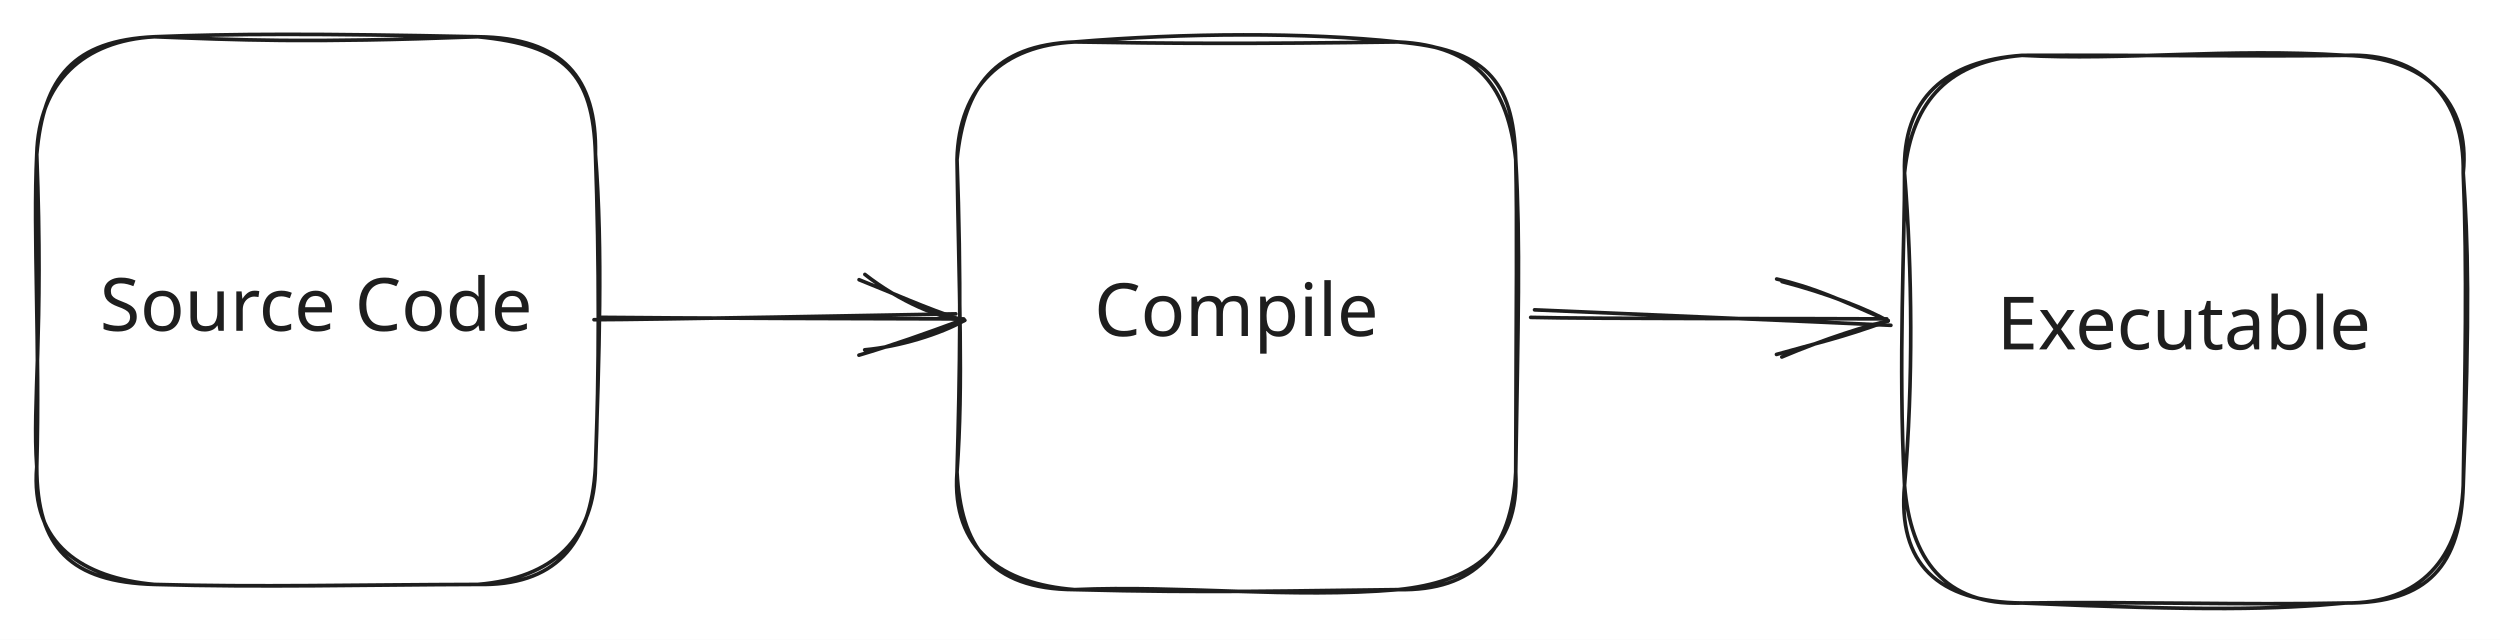
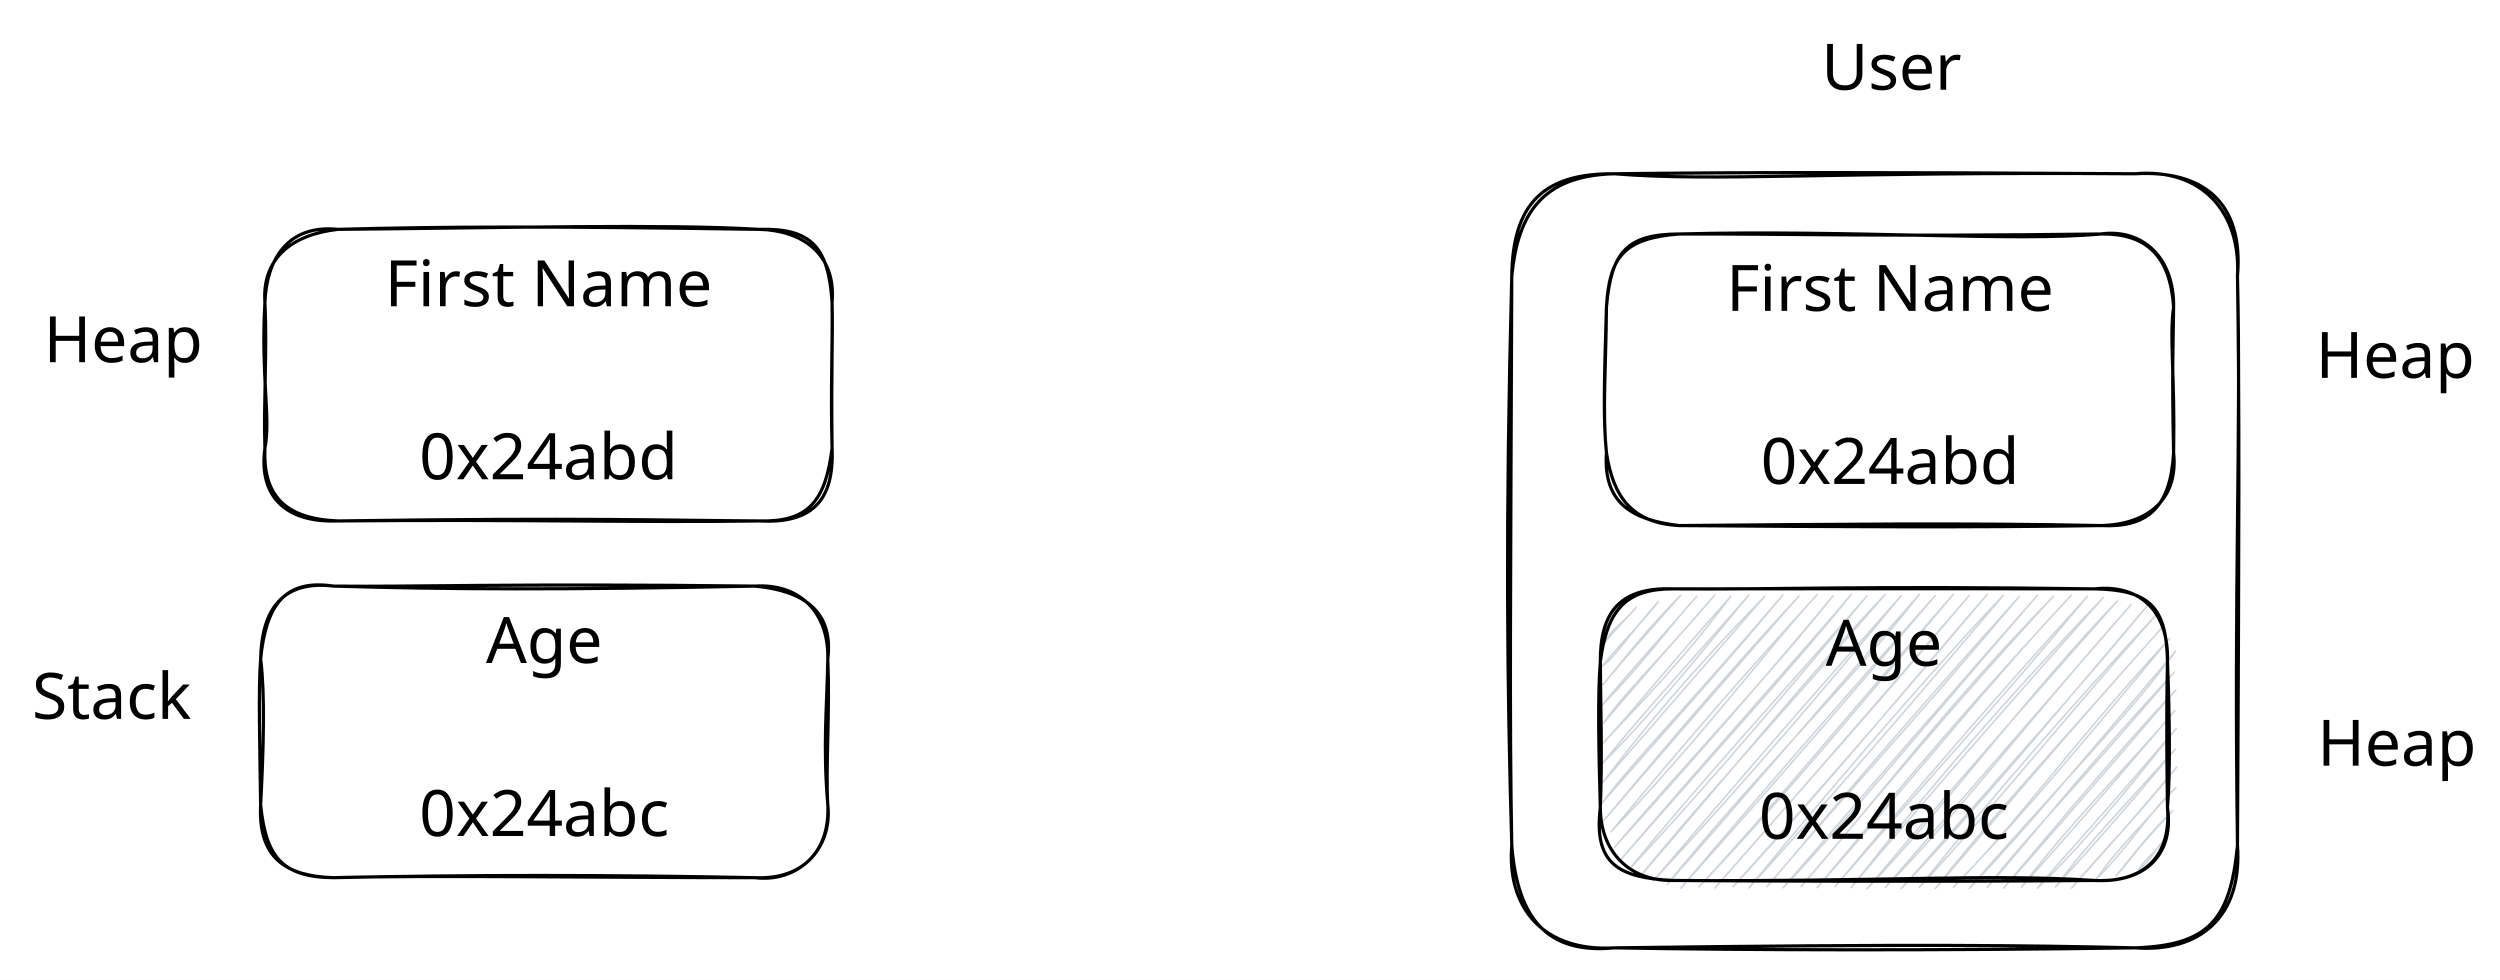
- <svg xmlns="http://www.w3.org/2000/svg" version="1.1" viewBox="0 0 680.152 174.056" width="680.152" height="174.056">
+ <svg xmlns="http://www.w3.org/2000/svg" version="1.1" viewBox="0 0 780.214 305.81" width="780.214" height="305.81">
  
-   eyJ2ZXJzaW9uIjoiMSIsImVuY29kaW5nIjoiYnN0cmluZyIsImNvbXByZXNzZWQiOnRydWUsImVuY29kZWQiOiJ4nN1Y21LbSFx1MDAxMH3nK1xczmuizKXnljfCQjAhXHUwMDA0imwlm61USpZcdTAwMDZbWJZcdTAwMWNJXHUwMDA2Q4p/35ZMrJtccng3cTkrqrA0XHUwMDE3TffMOX269X2n0+lmN1x1MDAxM9t91enameeGgZ+4193nefuVTdIgjrCLXHUwMDE1z2k8Tbxi5DDLJumrly/dycRcdTAwMTlcdTAwMDRZP45Hjlx1MDAxN4/n02xoxzbKUlx1MDAxY/g3Pnc634v/lYVcdTAwMTLrZW40XGJtMaHoKtcygjdbT+KoWJcySjkozWAxXCJI/8D1Mutj94VcdTAwMWKmtuzJm7p9dsSuZ29v2Z7pXHUwMDBm/ZO9Xu/r4aRcXPZcIlxiw/PsJpx75XrDaVIxKs2SeGQ/XHUwMDA2fjbMV2+0L+alMe5aOSuJp4NhZNO0NieeuF6Q3eRthCxa57vwqlO2zPBcdLhxXGZcdTAwMDOKjmrDiOBi0Z2/XHUwMDAwgDpGUaWYXHUwMDE2XHUwMDAwyoBqWLZcdTAwMTeHcZJb9oza/K+0re96o1x1MDAwMVx1MDAxYVx1MDAxOPmLMVniRunETfDIynHXP3xcdTAwMTZs0Ta0wWCY5Y1gylx1MDAwNW2x9VSDUpxcdTAwMTIhXHUwMDE3Pfkyk55fwOBLdXNcIv9+c37gokRcdTAwMDa/b7krXHLOx+83XHUwMDExVUVVXHJZmZ2VXlRg4L57+0mHl6ef1Puz+Fh4n2P/+Ky7XHUwMDE4d3d/V9o5nfjuXHUwMDFjVVRqQySTmkpT+lx1MDAxZFx1MDAwNtFcYjujaVx1MDAxOJZtsTcqgbhTcaTFgJqdXHUwMDE18OvKUTfAz1xicCaUkk/G/nKnt1x1MDAxZPtCONJcdTAwMDBcdTAwMDNCpVx1MDAwMqZryFx1MDAxN4RvXGb5jDggjNYggVx1MDAwYlx1MDAwMdK0icBEk1x1MDAwN1xcK1x1MDAxMFRcdTAwMTm2XHUwMDA2XHJqXHUwMDE4auH9Z0KyPPo4ys6D2zmsaq1cdTAwMDfuOFxib2qnV2BcdTAwMTW367xcYv+dvdivbWtqceFcIjrr2pTdMFx1MDAxOOSQ7nroik1qaM9cdTAwMDJUmsWAceD7VS3w0Fx1MDAwZVx1MDAxN9+Z9J5cdTAwMTLC4yRcdTAwMThcdTAwMDSRXHUwMDFiflhi5oNcdTAwMWN8UIUok7CKiZRpSVx1MDAwMIQkT6Zi1IuOXHUwMDA3/V334Fi+t2/Intl/u5ttO1x1MDAxNVxyaIcooalcdTAwMTKUINlkjYvIP4cwzZiiyFnWNGvzXHUwMDFhxDA6SKQtWYN7XHUwMDFilKDRsVxmp0f9q/3hzZG9hvPwaNfb30JcdKK0XCLiTeRTYFTxNYC/3OttXHUwMDA3vlwiXHUwMDBlXHUwMDAxoSVcYqK0rGdfgphccuGeIP2EwZMnRGhhuG7ToK1AlFx1MDAxOTBGXHUwMDE5XHUwMDAya9Dgd5Gg/Zn1ppnbXHUwMDBmN6tAj0Tvplx1MDAwMlWs/C9cdTAwMDJEVqaCeVx1MDAxMUSBkzXqIPhzwO3pX1x0u7zsvTm4Olx1MDAxZNEz98O281BcdTAwMWHiMMOlQDHWqoKzuf5whyNFMVekWmgtflx1MDAxZFx1MDAxMZ9cXFx1MDAwNGkkniZbq0BDczB+8eaWfp5eZDS0x4NvcrCVXG5EyUroK4pVXHUwMDEwoZVcZvtRXHRa6vaWQ19x5ijJJZb/VIKCZlx1MDAxZCQ2hH2pXG5ccmJ5PowkXHUwMDA0aDNhiVx1MDAwNkmGNmm21teA30WD9uLxJNiwXHUwMDAwPVx1MDAxMr2bXHUwMDAy9MPEXHUwMDA32ecmSXy9lH56Zf6nXGIojtXw08lcdTAwMTeJM/b160Xv9eHBYTq78r7B51x1MDAwZifbTj5hmCNcYmiqXHUwMDE1Yl9wqJOPalx1MDAwN0t8zVCBlVwihP8y8lx1MDAxOe1cYsZcdTAwMTHh0mAmqslcdTAwMTLyXHUwMDExNFQwQJFUUlx1MDAwMjVUNsmYK5KiVVxy+zeixFx1MDAxZVx1MDAxN6VfQtE0c5PsdVx1MDAxMPlBNKhcdTAwMWJ2XHUwMDExe9O02Fx1MDAwMczGiaBcdTAwMDKw/COUSFl+Q8uddSdVXHUwMDFjdFx1MDAxNt+nXHUwMDFm+rjQctZGfmlE3W43zZBv4yBDj0/jIMqaI1xuXHUwMDE3dnO2XHKt6zd78c3VviYtJ/lcdTAwMWLrml/edUrcXHUwMDE2XHUwMDBmi/svz5eOXomn/HrRhlL5vp3q79pcdTAwMTFF8pV6jlku41x1MDAwNJh6ekihtyP1LtHZKVxyYHZcdTAwMTh/PJ2Fl3LbQ4pcdTAwMDbpYDmJqYs0mL6oei4rqHI411xmz4VcdTAwMTKujGzY9VNDXG6hmivML6RcdTAwMDbEwlx1MDAxMj13MKvgXHUwMDFjeYRlJ+MgWiFcdTAwMDW7icHAJ0u5+3/FXHUwMDE05Fx1MDAwMuGcSknmXHUwMDFmgCVuRyumgMMx6mB0XHUwMDA1yfLUvzqiXHUwMDE2Y5ar98MxZoVRhFx0XGZ2WNxTrlx0loDAW2ZxXHUwMDA3KNpjXHUwMDAwTUJcdTAwMWaIWWXW8qq2ZdZvXHUwMDE24JajO7/auF5cdTAwMTXfdu5cdTAwMTfoupPJeYawW1x1MDAxY1xi4jzw71PG0svuVWCvX7eZ+OyiuPI9LfYzj0224MLdzt0/tN9CTiJ9
+   eyJ2ZXJzaW9uIjoiMSIsImVuY29kaW5nIjoiYnN0cmluZyIsImNvbXByZXNzZWQiOnRydWUsImVuY29kZWQiOiJ4nO2a2VLbSFx1MDAxNIbveVxuyrlcdTAwMWSU3pfcsVx1MDAwNlxikGCzZjJFXHRJllx1MDAxNVx1MDAwYslYMtikePc5kondMlx1MDAxNmBcdTAwMTajSY1cdTAwMGIo3N2yTnf/31la/rWwuFhLXHUwMDA3XHUwMDFkr/Zpseb1XHUwMDFkO1xm3K59Xfsra7/yuklcdTAwMTBH0EXy90nc6zr5yFaadpJPXHUwMDFmP9qdjuVcdTAwMDfpeVx1MDAxY7ctJ75cdTAwMThe5oXehVx1MDAxN6VcdFxm/Fx1MDAxYt4vLv7K/1x1MDAxYTfqek5qR37o5Vx1MDAxN+Rdxr2wmmzdi6P8vlhcdIYo1YqNRlx1MDAwNMlcdTAwMWHcL/VcXOhu2mHijXuyplqycXZ+5OqQ1Snd909b/V7YTMa3bVx1MDAwNmHYSFx1MDAwN+FwVrbT6nVccqOStFx1MDAxYre948BNW9ndJ9pH1yUxrNr4qm7c81uRlySFa+KO7Vx1MDAwNOkga0No1DpcXIVPi+OWfrZcdTAwMDRaWlxcaMJcdTAwMTFcdTAwMTFcdTAwMDJJyUe9+fWKW1pcdTAwMGKsNGdMXCLK2IRhq3FcdTAwMTh3M8M+oPw1Nu3cdto+2Fx1MDAxN7mjMWnXjpKO3YVcdTAwMWRcdTAwMWKPu/49ZSlHbS0v8FspNGpjIbx84TFSkmEtMVx1MDAxOfVkd+lsublcYv4xlyZy75bmtyrGuqB3Lbdje7Px65N6MjVV0FXq9ceTMESw12qsXFzY9c+XJ6mNl86azuf66XVtNO727r+xnb2Oa1x1MDAwZjWFhUZYU8U56G7UXHUwMDFmXHUwMDA2UVx1MDAxYjqjXlx1MDAxOI7bYqc9luGCMZFcdTAwMTn1L3ip/qlESlx1MDAwYiSern+0fNqKNr9cdTAwMWOHja9ek8c3VFx1MDAxZvlR1fUvsbBcYsNcdTAwMTJcdTAwMTHEqOR6Uv/SYlxmXHUwMDExqjFggFx1MDAxOObvrX8uXHUwMDEx0KqJqqb8XHUwMDAz/8Dp16/8/tXheePLcdRcdTAwMWKsXGZWZpQ/lVx1MDAxMs9H/lSUyV/DrsOGP1n7W2JbXHUwMDFkYFQ/Qm3PXHUwMDE5XHUwMDFje2p3XHUwMDA371dd+0SD9illSmpGKFx1MDAxNqKg/SwyUIrB6XOBMCPyvaVcdTAwMGY+XHUwMDFmYpSqqPKXry7j8NvP9nLwbYeeU1x1MDAxNDTXzvzKOn5VqnxcdN6FXHUwMDEzbsTXx7TvL+3uNcMvx3i93kI3jZW1VNWbVde+xMyiRGuKJcXaiHJD6StcdTAwMGJcdTAwMWM+koJcdTAwMTCJkFIvcvtcdTAwMWZcdTAwMWPPZa79bN1cdTAwMTPMOJeM64qmPDy50N61fVjfj3Triqyuc9H4Mpvy4cdIxV+o/IKdhujBfZRnO0JcIsgrZ1D99ESv4qqnlDyU7WtUzPbf0OWjKdJX96WPXGL4fMZnyvZcdTAwMGK6uafx13TA492Oo7RcdTAwMTHceLnJhdZccvtcIlxiXHUwMDA3hVxyy/VcdFx1MDAwYrRcdTAwMTF0k3Rxz77wfkQ/XCLUJ8w+d80lTTwwIffJtHDxclx1MDAxOPiZoGtcdTAwMGVMyutcdTAwMTa0nlx1MDAwNlBYj1x1MDAwNlxcXHUwMDA0rmtGXHUwMDAwXHUwMDA3LLLhM7tbT6lY427gXHUwMDA3kVx1MDAxZFx1MDAxZTxo8PNYXHUwMDE05ZW3XHUwMDE2XHUwMDA0lKnk01mcnnVWnEXJ8UOVhybFykO9N4vgXHUwMDE2JGez5V8vQHHGKuC/juIjxfNboshZXHUwMDE5iowrxISc4VxmbHpcdTAwMTZcXHFcdTAwMTIpQ5Y06qBcIolcdTAwMTSROdVBXHUwMDA2Wlx1MDAwZnAoXGJkK8iY1J9cdTAwMTNcdTAwMTGXfUPOzlxc+XukgJ/kb8LSZ4FcdTAwMDfJTVx1MDAxOXhcdTAwMTBcdTAwMTI0eEDzvPUx8qZn4Vx1MDAxNSdcdTAwMGbCvKXKqjCK6CtWYa9BXHUwMDFlRVJxOdPZ2/PR05iT+UXAd0TvkfODl6D34CFcYuaojD/MXHUwMDE1JlxiI0NcdTAwMTeP8XfZ2F/yNj7HJ1x1MDAxOK036erXw9hBvOr8XHQlLKGpgHpcdTAwMGZo00aZNVx1MDAxOCbplmCKSPhcdTAwMTWQj1x1MDAxOf7qtVx1MDAwMYQqz2JcboKsglx1MDAxNFMypu/zXGK5ssWlltDLtFx1MDAxMpjwST4xJVx1MDAxMKFcdNJiXHUwMDA2QJ91UPJcdTAwMTC32Uq92ileWezguEy6sEtcbmPFnn52LVx1MDAxYeutlCHtXHUwMDFl7W+untD9rdhnO1VXrlTUooRzwVxiqIby4tk1JsyC0lxufCjihFGl3q56YlOKpynSJKBujth8sjZAmtNcdTAwMTkk+LLQcZiY3t9cYlx1MDAxOEbNWlxiXHUwMDE4oddMXHUwMDFmXGJcdTAwMTdp3CmLXHUwMDE1hTlMXHUwMDA2htyOZ9FkRLbJQMA4plBcdTAwMDPNgNNacnmmvmN81m6efD3YUsvhZbhbdZxcYlFcdTAwMTZnXHUwMDFjKSZcdTAwMDXlWFx1MDAxYluXXHUwMDFmiCNtMfCtWkDSqrkyXHUwMDFlXHUwMDE1vVx1MDAwZk9cXGTHlFLMhyeVncPMjadNz+5UgafcjmfxXHUwMDA03q5cZiiqqJaaoFx1MDAxOXjia5c3V2fH20ereL8h13fWv7e3qs6TptKCXCJcdTAwMWRiXHUwMDEwXHUwMDE1oFwiLos4ZVx1MDAwZp+YyJUlJKXvXHUwMDFlnVx1MDAxOJJcdTAwMTn8eJbE6Vx1MDAwNThcdK3nV9n8XHUwMDAxOHFdhpPSXG5rpdjT61x1MDAxNHmzxpunJ9v9XHUwMDFkJ+5pseqfXHUwMDFmXHUwMDFl/qw+TsrCiFEhNcZcdTAwMWMy7Fx1MDAwMk6Q/lmQdFx1MDAwYonAuUCwfm+aiOJa0jk9s1Kaov9hmiU2yTKYsOJcdTAwMTJJoujTnzydyM01Z691TFZcXPR9V22H9Oh0qeo0XHUwMDExqI6UzmYqMIhVymKyR1x0sqRcdTAwMDCaNFx1MDAwN5pcdTAwMTRBb/elTz6tzr9cdTAwMDeUxExiQo3HXHUwMDEwb1xuXHUwMDE0xVx1MDAwNudvXHJUI4Ulq1x1MDAwMlFDQ4ZILdx9W6NmdzrQnmbmXGZcdTAwMDGDlVx1MDAwZty7SY4/rnZcdTAwMTV41ytTvvnSzF/Zp+aYZjx4+aHL7cLtv1x1MDAxYU6IOyJ9
  <defs>
    <style class="style-fonts">
      @font-face {
        font-family: "Virgil";
        src: url("https://unpkg.com/@excalidraw/excalidraw@0.14.2/dist/excalidraw-assets/Virgil.woff2");
      }
      @font-face {
        font-family: "Cascadia";
        src: url("https://unpkg.com/@excalidraw/excalidraw@0.14.2/dist/excalidraw-assets/Cascadia.woff2");
      }
    </style>
  </defs>
-   <rect x="0" y="0" width="680.152" height="174.056" fill="#ffffff" />
-   <g stroke-linecap="round" transform="translate(10 10) rotate(0 76 74.5)">
-     <path d="M32 0 M32 0 C54.3 0.85, 73.04 1.79, 120 0 M32 0 C52.97 -0.83, 76.32 -0.91, 120 0 M120 0 C143.16 0.26, 152.4 11.18, 152 32 M120 0 C143.61 2.28, 151.34 9.89, 152 32 M152 32 C154.06 58.18, 152.96 87.23, 152 117 M152 32 C153.05 61.28, 153.01 91.59, 152 117 M152 117 C151.86 136.47, 140.57 147.31, 120 149 M152 117 C150.79 138.58, 140.69 149.44, 120 149 M120 149 C87.73 149.08, 59.58 149.77, 32 149 M120 149 C89.66 149.09, 61.28 149.86, 32 149 M32 149 C9.27 148.33, 0.02 139.14, 0 117 M32 149 C12.53 147.24, -1.77 138.08, 0 117 M0 117 C-1.24 98.98, 1.88 81.27, 0 32 M0 117 C0.89 84.72, -1.04 53.4, 0 32 M0 32 C1.83 10.92, 10.02 1.05, 32 0 M0 32 C0.54 12.38, 12.72 1.05, 32 0" stroke="#1e1e1e" stroke-width="1" fill="none" />
+   <rect x="0" y="0" width="780.214" height="305.81" fill="#ffffff" />
+   <g stroke-linecap="round" transform="translate(82.67852 71.5783) rotate(0 88.5 45.5)">
+     <path d="M22.75 0 M22.75 0 C75.48 -0.47, 124.37 -1.76, 154.25 0 M22.75 0 C56.4 -0.92, 89.79 -0.99, 154.25 0 M154.25 0 C167.57 0.28, 178.33 7.61, 177 22.75 M154.25 0 C170.74 -0.47, 175.88 5.74, 177 22.75 M177 22.75 C177.2 37.22, 176.49 49.71, 177 68.25 M177 22.75 C177.31 33.23, 176.68 41.82, 177 68.25 M177 68.25 C177.75 85.37, 170.08 91.87, 154.25 91 M177 68.25 C174.93 85.23, 169.26 91.42, 154.25 91 M154.25 91 C116.19 91.56, 80.67 90.47, 22.75 91 M154.25 91 C126.39 90.86, 99.33 89.92, 22.75 91 M22.75 91 C5.79 90.32, -0.64 82.64, 0 68.25 M22.75 91 C6.96 91.59, -2.11 83.84, 0 68.25 M0 68.25 C1.88 58.99, -1.32 45.83, 0 22.75 M0 68.25 C-0.48 53.88, 0.75 38.29, 0 22.75 M0 22.75 C0.53 9.39, 7.11 -1.6, 22.75 0 M0 22.75 C-0.93 9.43, 7.92 1.69, 22.75 0" stroke="#000000" stroke-width="1" fill="none" />
  </g>
-   <g transform="translate(25.77006 72) rotate(0 60.22994 12.5)">
-     <text x="60.23" y="18" font-family="Virgil, Segoe UI Emoji" font-size="20px" fill="#1e1e1e" text-anchor="middle" style="white-space: pre;" direction="ltr">Source Code</text>
+   <g stroke-linecap="round" transform="translate(501.351 73.02235) rotate(0 88.5 45.5)">
+     <path d="M22.75 0 M22.75 0 C76.37 -1.39, 127.96 2.5, 154.25 0 M22.75 0 C54.47 -0.11, 86.98 0.87, 154.25 0 M154.25 0 C168.3 -0.23, 175.88 6.56, 177 22.75 M154.25 0 C167.52 -1.82, 177.22 7.62, 177 22.75 M177 22.75 C175.61 32.94, 177.46 43.37, 177 68.25 M177 22.75 C176.91 33.22, 176.42 42.53, 177 68.25 M177 68.25 C178.52 82.58, 169.28 90.67, 154.25 91 M177 68.25 C176.03 85.6, 168.73 91.73, 154.25 91 M154.25 91 C114.62 91.61, 74.34 91.41, 22.75 91 M154.25 91 C111.87 90.11, 69.26 90.61, 22.75 91 M22.75 91 C7.81 89.29, -1.09 83.84, 0 68.25 M22.75 91 C8.02 90.29, 2.05 82.05, 0 68.25 M0 68.25 C-1.3 55.07, -0.16 42.33, 0 22.75 M0 68.25 C-0.99 58.6, -0.77 47.11, 0 22.75 M0 22.75 C1.5 5.67, 6.23 0.05, 22.75 0 M0 22.75 C0.9 7.08, 5.5 1.31, 22.75 0" stroke="#000000" stroke-width="1" fill="none" />
  </g>
-   <g stroke-linecap="round" transform="translate(518.1516 15.05645) rotate(0 76 74.5)">
-     <path d="M32 0 M32 0 C59.7 1.51, 87.4 -2.07, 120 0 M32 0 C64.66 -0.12, 97.04 0.36, 120 0 M120 0 C141.73 0.51, 153.98 12.65, 152 32 M120 0 C140.67 -0.78, 152.41 11.66, 152 32 M152 32 C153.32 51.03, 153.8 68.75, 152 117 M152 32 C153.11 58.49, 152.46 85.18, 152 117 M152 117 C151.24 136.65, 140.28 149.21, 120 149 M152 117 C151.36 138.77, 142.42 149.08, 120 149 M120 149 C101.07 150.78, 81.49 151.18, 32 149 M120 149 C91.72 149.58, 62.63 148.58, 32 149 M32 149 C10.68 149.8, 1.62 136.8, 0 117 M32 149 C8.9 148.75, -1.9 138.22, 0 117 M0 117 C2.38 88.96, 2.11 58.61, 0 32 M0 117 C-1.79 83.91, 0.11 49.49, 0 32 M0 32 C-0.64 11.72, 11.13 1.49, 32 0 M0 32 C2.06 11.72, 12.66 1.62, 32 0" stroke="#1e1e1e" stroke-width="1" fill="none" />
+   <g stroke-linecap="round" transform="translate(81.34276 182.9131) rotate(0 88.5 45.5)">
+     <path d="M22.75 0 M22.75 0 C47.94 0.3, 77.03 -0.88, 154.25 0 M22.75 0 C58.41 1.05, 94.17 1.23, 154.25 0 M154.25 0 C168.04 -0.87, 177.33 8, 177 22.75 M154.25 0 C170.19 1.48, 178.77 8.35, 177 22.75 M177 22.75 C176.76 37.8, 175.42 49.38, 177 68.25 M177 22.75 C177.72 39.64, 176.29 56.23, 177 68.25 M177 68.25 C177.71 81.76, 169.9 91.71, 154.25 91 M177 68.25 C178.57 82.43, 167.53 92.65, 154.25 91 M154.25 91 C104.36 90.99, 51.45 90.17, 22.75 91 M154.25 91 C109.79 90.09, 63.66 90.07, 22.75 91 M22.75 91 C6.35 90.88, 1.61 84.08, 0 68.25 M22.75 91 C8.02 90.55, -0.87 85, 0 68.25 M0 68.25 C0.9 51.12, 1.41 33.73, 0 22.75 M0 68.25 C-0.26 49.92, -0.75 32.22, 0 22.75 M0 22.75 C0.3 7.27, 6.89 -1.92, 22.75 0 M0 22.75 C1.7 5.69, 7.66 -2.24, 22.75 0" stroke="#000000" stroke-width="1" fill="none" />
  </g>
-   <g transform="translate(540.1217 77.05645) rotate(0 54.02995 12.5)">
-     <text x="54.03" y="18" font-family="Virgil, Segoe UI Emoji" font-size="20px" fill="#1e1e1e" text-anchor="middle" style="white-space: pre;" direction="ltr">Executable</text>
+   <g stroke-linecap="round" transform="translate(499.4392 183.7812) rotate(0 88.5 45.5)">
+     <path d="M2.94 9.18 C2.94 9.18, 2.94 9.18, 2.94 9.18 M2.94 9.18 C2.94 9.18, 2.94 9.18, 2.94 9.18 M0.71 17.84 C2.49 13.15, 6.99 10.95, 11.21 5.77 M0.71 17.84 C2.56 14.86, 5.76 11.95, 11.21 5.77 M0.45 24.24 C4.89 21.14, 7.74 15.69, 18.16 3.87 M0.45 24.24 C7.03 16.17, 14.81 8.63, 18.16 3.87 M0.85 29.89 C8.65 20.4, 17.71 10.41, 25.12 1.96 M0.85 29.89 C8.5 20.46, 16.2 10.8, 25.12 1.96 M0.58 36.28 C8.21 26.9, 18.42 15.79, 30.11 2.32 M0.58 36.28 C12.78 24.03, 23.22 9.72, 30.11 2.32 M0.98 41.93 C11.61 29.39, 20.18 19.6, 35.75 1.93 M0.98 41.93 C7.85 32.05, 16.6 24.18, 35.75 1.93 M0.72 48.32 C12.76 35.28, 24.14 24.36, 40.74 2.29 M0.72 48.32 C11.1 37, 21.79 23.54, 40.74 2.29 M0.46 54.72 C14.57 40.47, 25.03 27.82, 46.38 1.89 M0.46 54.72 C14.77 36.95, 29.83 20.9, 46.38 1.89 M0.85 60.36 C13.25 43.97, 27.84 26.32, 51.37 2.25 M0.85 60.36 C19.2 39.18, 37.39 18.42, 51.37 2.25 M0.59 66.76 C11.92 51.84, 25.59 38.62, 57.01 1.86 M0.59 66.76 C19.43 45.19, 39.09 23.49, 57.01 1.86 M0.98 72.41 C19.97 49.75, 38.76 27.25, 62 2.22 M0.98 72.41 C21.24 48.88, 41.55 25.43, 62 2.22 M3.35 75.78 C30.16 48.13, 53.65 16.92, 67.64 1.82 M3.35 75.78 C18.4 57.85, 35.43 37.06, 67.64 1.82 M4.4 80.67 C28.08 52.73, 51.59 28.52, 72.63 2.18 M4.4 80.67 C28.48 54.12, 51.01 28.18, 72.63 2.18 M6.1 84.81 C35.78 51.02, 64.07 19.72, 78.27 1.79 M6.1 84.81 C34.78 51.16, 64.24 18.39, 78.27 1.79 M9.12 87.43 C31.17 60.21, 58.14 31.05, 83.26 2.15 M9.12 87.43 C26.36 68.86, 43.28 49.99, 83.26 2.15 M12.14 90.06 C31.4 66.28, 52.77 43.44, 88.9 1.75 M12.14 90.06 C40.33 57.67, 67.12 24.35, 88.9 1.75 M16.47 91.17 C34.52 70.2, 49.84 51.71, 93.89 2.11 M16.47 91.17 C45.2 60.26, 72.05 28.78, 93.89 2.11 M20.8 92.28 C49.67 56.6, 82.18 24.66, 99.53 1.72 M20.8 92.28 C41.78 68.84, 62.53 43.74, 99.53 1.72 M25.13 93.4 C44.78 71.33, 63.75 50.11, 104.52 2.08 M25.13 93.4 C54.06 59, 82.77 26.58, 104.52 2.08 M30.78 93 C50.36 72.46, 68.53 51.52, 110.16 1.69 M30.78 93 C54.34 67.58, 75.97 40.67, 110.16 1.69 M35.76 93.37 C59.14 66.42, 84.12 38.89, 115.15 2.05 M35.76 93.37 C54.55 71.99, 72.08 51.99, 115.15 2.05 M41.41 92.97 C70.54 61.52, 99.09 26.67, 120.79 1.65 M41.41 92.97 C69.53 61.64, 97.33 29.58, 120.79 1.65 M46.39 93.33 C66.12 71.44, 82.67 52.94, 125.78 2.01 M46.39 93.33 C77.02 55.91, 108.6 19.84, 125.78 2.01 M52.04 92.94 C73.16 68.05, 91.84 45.65, 130.76 2.37 M52.04 92.94 C72.75 68.23, 94 46.02, 130.76 2.37 M57.02 93.3 C84.2 61.82, 112.29 29.41, 136.41 1.98 M57.02 93.3 C75.68 73.77, 92.82 52.6, 136.41 1.98 M62.67 92.9 C86.65 65.48, 105.93 38.72, 141.39 2.34 M62.67 92.9 C87.96 63.16, 111.94 34.12, 141.39 2.34 M67.65 93.26 C87.21 70.04, 105.68 46.47, 147.04 1.94 M67.65 93.26 C96.19 60.92, 123.86 26.33, 147.04 1.94 M73.3 92.87 C97.77 63.51, 122.67 34.58, 152.02 2.3 M73.3 92.87 C99.13 62.99, 125 34.9, 152.02 2.3 M78.28 93.23 C101.45 63.76, 123.35 37.75, 157.01 2.66 M78.28 93.23 C106.22 59.99, 135.31 27.09, 157.01 2.66 M83.27 93.59 C110.02 65.42, 132.01 34.45, 161.34 3.78 M83.27 93.59 C113.05 58.13, 143.48 24.07, 161.34 3.78 M88.91 93.19 C112.4 69.39, 133.39 41.25, 165.67 4.89 M88.91 93.19 C109.77 69.14, 132.98 42.59, 165.67 4.89 M93.9 93.55 C123.74 59.55, 152.74 27.43, 170.66 5.25 M93.9 93.55 C119.17 66.77, 143.07 37.85, 170.66 5.25 M99.54 93.16 C123.03 63.88, 149.17 34.06, 173.68 7.88 M99.54 93.16 C122.32 68.75, 142.13 43.55, 173.68 7.88 M104.53 93.52 C120.57 75.21, 137.27 54.75, 176.04 11.25 M104.53 93.52 C118.64 75.52, 134.29 58.33, 176.04 11.25 M110.17 93.12 C130.48 72.71, 146.62 49.07, 177.75 15.39 M110.17 93.12 C126.27 76.51, 141.08 59.53, 177.75 15.39 M115.16 93.48 C140.81 63.74, 165.55 38.92, 179.46 19.52 M115.16 93.48 C133.21 74.51, 149.51 54.73, 179.46 19.52 M120.81 93.09 C134.7 77.56, 144.79 63.29, 179.19 25.92 M120.81 93.09 C134.07 75.97, 149.07 61.57, 179.19 25.92 M125.79 93.45 C145.81 69.61, 164.75 47.28, 179.59 31.56 M125.79 93.45 C137.1 80.92, 147.82 68.44, 179.59 31.56 M131.44 93.05 C148.06 71.17, 168.1 51.77, 179.33 37.96 M131.44 93.05 C151.7 70.5, 170.16 48.88, 179.33 37.96 M136.42 93.41 C150.81 79.58, 163.53 63.9, 179.72 43.6 M136.42 93.41 C145.62 82.39, 155.53 72.13, 179.72 43.6 M142.07 93.02 C154.54 79.25, 164.8 67.66, 179.46 50 M142.07 93.02 C150.44 81.49, 160.36 71.24, 179.46 50 M147.05 93.38 C158.01 80.5, 169.04 69.47, 179.86 55.64 M147.05 93.38 C154.07 85.48, 161.77 77.32, 179.86 55.64 M154.66 90.72 C164.37 81.24, 172.63 68.12, 179.59 62.04 M154.66 90.72 C160.15 82.8, 166.36 76.45, 179.59 62.04 M160.96 89.57 C167.18 81.89, 170.82 76.88, 178.68 69.2 M160.96 89.57 C164.35 86.03, 167.57 80.8, 178.68 69.2 M167.92 87.67 C171.89 85.05, 173.38 80.53, 176.45 77.86 M167.92 87.67 C170.69 83.47, 174.4 81.19, 176.45 77.86" stroke="#ced4da" stroke-width="0.5" fill="none" />
+     <path d="M22.75 0 M22.75 0 C53.74 0.28, 80.68 -1.03, 154.25 0 M22.75 0 C62.25 -0.03, 100.15 -0.11, 154.25 0 M154.25 0 C168.34 -1.54, 177.49 6.99, 177 22.75 M154.25 0 C171.53 0.29, 176.72 5.74, 177 22.75 M177 22.75 C177.71 40.47, 177.86 58.56, 177 68.25 M177 22.75 C176.57 41.75, 176.88 58.72, 177 68.25 M177 68.25 C178.15 82.73, 170.45 91.75, 154.25 91 M177 68.25 C179.07 82.33, 170.69 91.86, 154.25 91 M154.25 91 C120.94 88.81, 87.1 91.48, 22.75 91 M154.25 91 C101.64 91.46, 49.92 91.18, 22.75 91 M22.75 91 C9.2 91.28, 0.02 82.12, 0 68.25 M22.75 91 C5.31 90.23, -2.11 85.49, 0 68.25 M0 68.25 C-0.5 51.17, -0.85 32.48, 0 22.75 M0 68.25 C0.65 52.22, 0.07 36.23, 0 22.75 M0 22.75 C-0.11 6.94, 6.46 -0.62, 22.75 0 M0 22.75 C2.09 6.79, 7.73 -0.07, 22.75 0" stroke="#000000" stroke-width="1" fill="none" />
  </g>
-   <g stroke-linecap="round" transform="translate(260.3695 11.41472) rotate(0 76 74.5)">
-     <path d="M32 0 M32 0 C61.92 -2.49, 95.19 -2.65, 120 0 M32 0 C57.03 0.43, 80.44 0.56, 120 0 M120 0 C143.31 1.99, 151.42 9.99, 152 32 M120 0 C141.75 1, 149.93 12.62, 152 32 M152 32 C153.33 54.9, 152.62 77, 152 117 M152 32 C152.42 49.81, 152.11 68.64, 152 117 M152 117 C150.95 138.55, 140.78 149.38, 120 149 M152 117 C153.08 138.42, 139.55 147.01, 120 149 M120 149 C90.92 151.48, 60.91 147.74, 32 149 M120 149 C93.77 149.25, 68.95 149.99, 32 149 M32 149 C12.29 147.47, -1.54 138.12, 0 117 M32 149 C8.77 148.89, 1.02 136.86, 0 117 M0 117 C0.79 89.7, 1.18 64.04, 0 32 M0 117 C1.75 92.63, 0.52 68.54, 0 32 M0 32 C0.47 12.15, 12.46 0.92, 32 0 M0 32 C1.99 12.28, 10.09 0.86, 32 0" stroke="#1e1e1e" stroke-width="1" fill="none" />
+   <g transform="translate(117.6785 76.5783) rotate(0 53.5 40.5)">
+     <text x="53.5" y="19" font-family="Virgil, Segoe UI Emoji" font-size="20px" fill="#000000" text-anchor="middle" style="white-space: pre;" direction="ltr">First Name</text>
+     <text x="53.5" y="46" font-family="Virgil, Segoe UI Emoji" font-size="20px" fill="#000000" text-anchor="middle" style="white-space: pre;" direction="ltr" />
+     <text x="53.5" y="73" font-family="Virgil, Segoe UI Emoji" font-size="20px" fill="#000000" text-anchor="middle" style="white-space: pre;" direction="ltr">0x24abd</text>
  </g>
-   <g transform="translate(302.8395 73.41472) rotate(0 33.52996 12.5)">
-     <text x="33.53" y="18" font-family="Virgil, Segoe UI Emoji" font-size="20px" fill="#1e1e1e" text-anchor="middle" style="white-space: pre;" direction="ltr">Compile</text>
+   <g transform="translate(536.351 78.02235) rotate(0 53.5 40.5)">
+     <text x="53.5" y="19" font-family="Virgil, Segoe UI Emoji" font-size="20px" fill="#000000" text-anchor="middle" style="white-space: pre;" direction="ltr">First Name</text>
+     <text x="53.5" y="46" font-family="Virgil, Segoe UI Emoji" font-size="20px" fill="#000000" text-anchor="middle" style="white-space: pre;" direction="ltr" />
+     <text x="53.5" y="73" font-family="Virgil, Segoe UI Emoji" font-size="20px" fill="#000000" text-anchor="middle" style="white-space: pre;" direction="ltr">0x24abd</text>
  </g>
-   <g stroke-linecap="round">
-     <g transform="translate(162.5806 86.20805) rotate(0 49.26181 -0.2526247)">
-       <path d="M-0.97 0.77 C15.07 0.74, 80.75 -0.53, 97.45 -0.82 M0.72 0.13 C17.02 0.33, 83.25 0.55, 99.6 0.56" stroke="#1e1e1e" stroke-width="1" fill="none" />
-     </g>
-     <g transform="translate(162.5806 86.20805) rotate(0 49.26181 -0.2526247)">
-       <path d="M72.67 8.97 C82.16 8.11, 93.24 4.68, 99.86 0.95 M71.1 10.42 C80.65 7.59, 88.75 4.69, 99.17 0.86" stroke="#1e1e1e" stroke-width="1" fill="none" />
-     </g>
-     <g transform="translate(162.5806 86.20805) rotate(0 49.26181 -0.2526247)">
-       <path d="M72.72 -11.55 C82.09 -4.23, 93.14 0.51, 99.86 0.95 M71.14 -10.11 C80.88 -6.25, 88.97 -2.48, 99.17 0.86" stroke="#1e1e1e" stroke-width="1" fill="none" />
-     </g>
+   <g transform="translate(125.8428 187.9131) rotate(0 44 40.5)">
+     <text x="44" y="19" font-family="Virgil, Segoe UI Emoji" font-size="20px" fill="#000000" text-anchor="middle" style="white-space: pre;" direction="ltr">Age</text>
+     <text x="44" y="46" font-family="Virgil, Segoe UI Emoji" font-size="20px" fill="#000000" text-anchor="middle" style="white-space: pre;" direction="ltr" />
+     <text x="44" y="73" font-family="Virgil, Segoe UI Emoji" font-size="20px" fill="#000000" text-anchor="middle" style="white-space: pre;" direction="ltr">0x24abc</text>
  </g>
-   <mask />
-   <g stroke-linecap="round">
-     <g transform="translate(416.7211 85.3665) rotate(0 49.00919 1.210668)">
-       <path d="M0.77 -1.07 C17.16 -0.39, 81.57 2.37, 97.71 3.14 M-0.28 0.98 C15.98 1.41, 80.45 1.26, 96.6 1.39" stroke="#1e1e1e" stroke-width="1" fill="none" />
-     </g>
-     <g transform="translate(416.7211 85.3665) rotate(0 49.00919 1.210668)">
-       <path d="M66.59 11.06 C76.66 8.18, 84.3 6.59, 96.99 1.9 M68.04 11.76 C79.97 6.7, 91.64 3.1, 96.89 1.97" stroke="#1e1e1e" stroke-width="1" fill="none" />
-     </g>
-     <g transform="translate(416.7211 85.3665) rotate(0 49.00919 1.210668)">
-       <path d="M66.64 -9.46 C76.54 -7.25, 84.16 -3.74, 96.99 1.9 M68.09 -8.76 C80.2 -5.64, 91.85 -1.04, 96.89 1.97" stroke="#1e1e1e" stroke-width="1" fill="none" />
-     </g>
+   <g transform="translate(543.9392 188.7812) rotate(0 44 40.5)">
+     <text x="44" y="19" font-family="Virgil, Segoe UI Emoji" font-size="20px" fill="#000000" text-anchor="middle" style="white-space: pre;" direction="ltr">Age</text>
+     <text x="44" y="46" font-family="Virgil, Segoe UI Emoji" font-size="20px" fill="#000000" text-anchor="middle" style="white-space: pre;" direction="ltr" />
+     <text x="44" y="73" font-family="Virgil, Segoe UI Emoji" font-size="20px" fill="#000000" text-anchor="middle" style="white-space: pre;" direction="ltr">0x24abc</text>
  </g>
-   <mask />
+   <g stroke-linecap="round" transform="translate(471.8029 54.23038) rotate(0 113.2405 120.7899)">
+     <path d="M32 0 M32 0 C64.12 2.58, 97.87 -0.7, 194.48 0 M32 0 C71.38 -0.47, 111.34 -0.52, 194.48 0 M194.48 0 C215.68 -1.9, 227.55 12.35, 226.48 32 M194.48 0 C215.55 -1.22, 228.51 8.69, 226.48 32 M226.48 32 C227.65 81.29, 225.33 127.37, 226.48 209.58 M226.48 32 C227.12 71.91, 226.99 111.39, 226.48 209.58 M226.48 209.58 C228.08 231.78, 214.84 243.12, 194.48 241.58 M226.48 209.58 C224.23 233.04, 217.35 240.81, 194.48 241.58 M194.48 241.58 C161.32 240.81, 127.26 240.33, 32 241.58 M194.48 241.58 C133.42 242.47, 73.16 242.32, 32 241.58 M32 241.58 C10.2 242.87, -1.62 229.44, 0 209.58 M32 241.58 C11.3 243.6, 1.82 232.77, 0 209.58 M0 209.58 C-1.43 160.17, -2.05 110.52, 0 32 M0 209.58 C-0.74 170.24, -0.36 132.12, 0 32 M0 32 C0.24 9.02, 10.26 -0.22, 32 0 M0 32 C1.84 12.87, 9.17 0.59, 32 0" stroke="#000000" stroke-width="1" fill="none" />
+   </g>
+   <g transform="translate(568.4348 10) rotate(0 23.5 12.5)">
+     <text x="0" y="18" font-family="Virgil, Segoe UI Emoji" font-size="20px" fill="#000000" text-anchor="start" style="white-space: pre;" direction="ltr">User</text>
+   </g>
+   <g transform="translate(13.65436 95.04231) rotate(0 23.5 12.5)">
+     <text x="0" y="18" font-family="Virgil, Segoe UI Emoji" font-size="20px" fill="#000000" text-anchor="start" style="white-space: pre;" direction="ltr">Heap</text>
+   </g>
+   <g transform="translate(722.7097 99.92905) rotate(0 23.5 12.5)">
+     <text x="0" y="18" font-family="Virgil, Segoe UI Emoji" font-size="20px" fill="#000000" text-anchor="start" style="white-space: pre;" direction="ltr">Heap</text>
+   </g>
+   <g transform="translate(723.2136 220.9598) rotate(0 23.5 12.5)">
+     <text x="0" y="18" font-family="Virgil, Segoe UI Emoji" font-size="20px" fill="#000000" text-anchor="start" style="white-space: pre;" direction="ltr">Heap</text>
+   </g>
+   <g transform="translate(10 206.3488) rotate(0 29.5 12.5)">
+     <text x="0" y="18" font-family="Virgil, Segoe UI Emoji" font-size="20px" fill="#000000" text-anchor="start" style="white-space: pre;" direction="ltr">Stack</text>
+   </g>
</svg>
